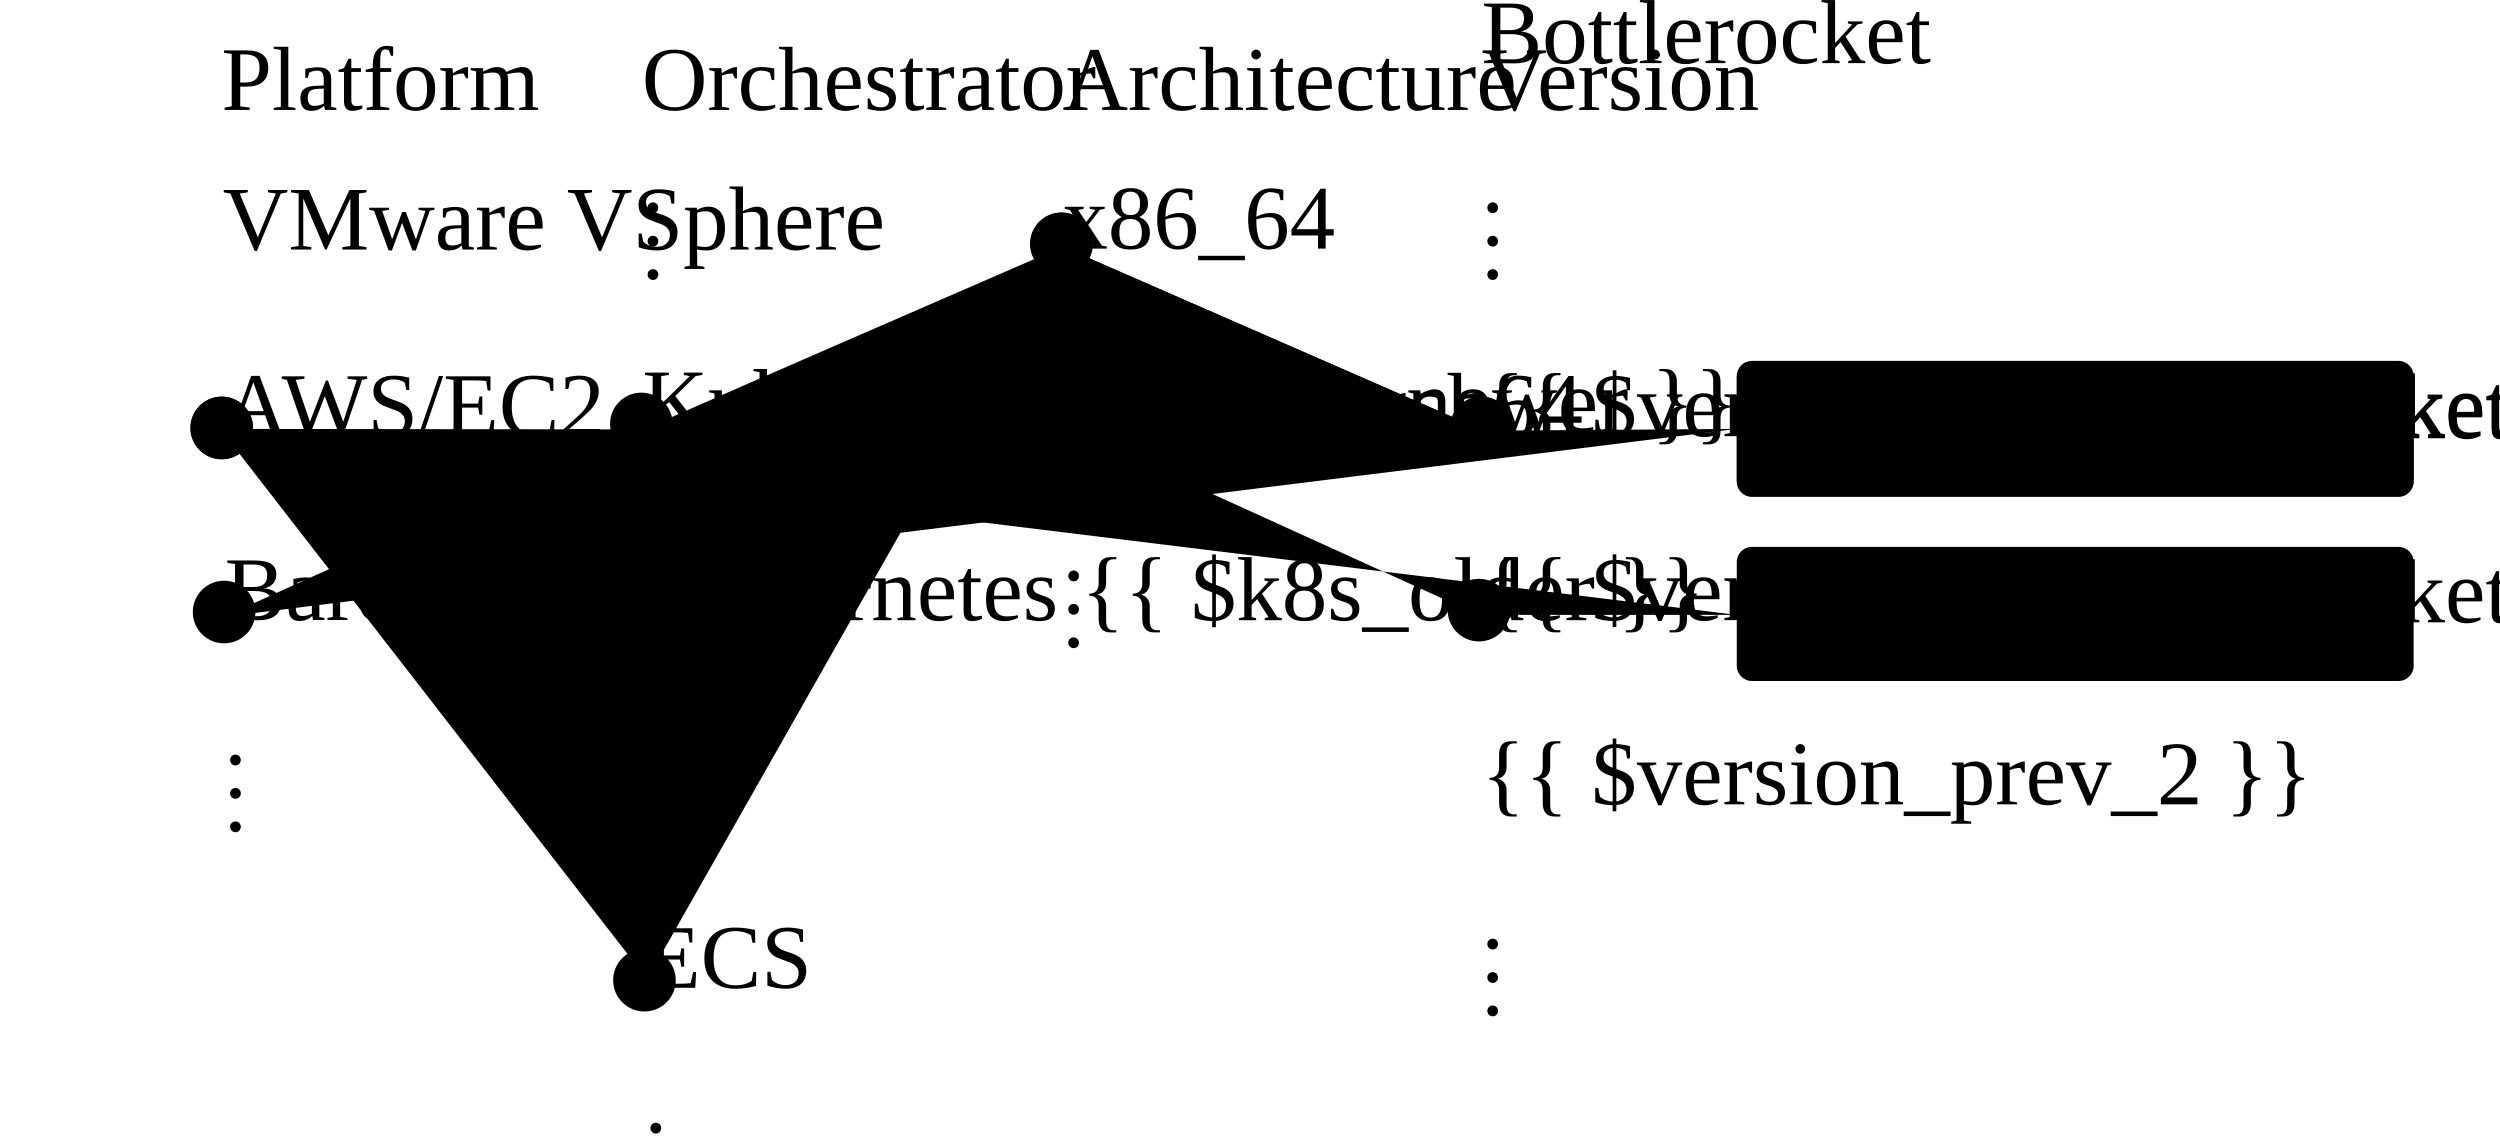
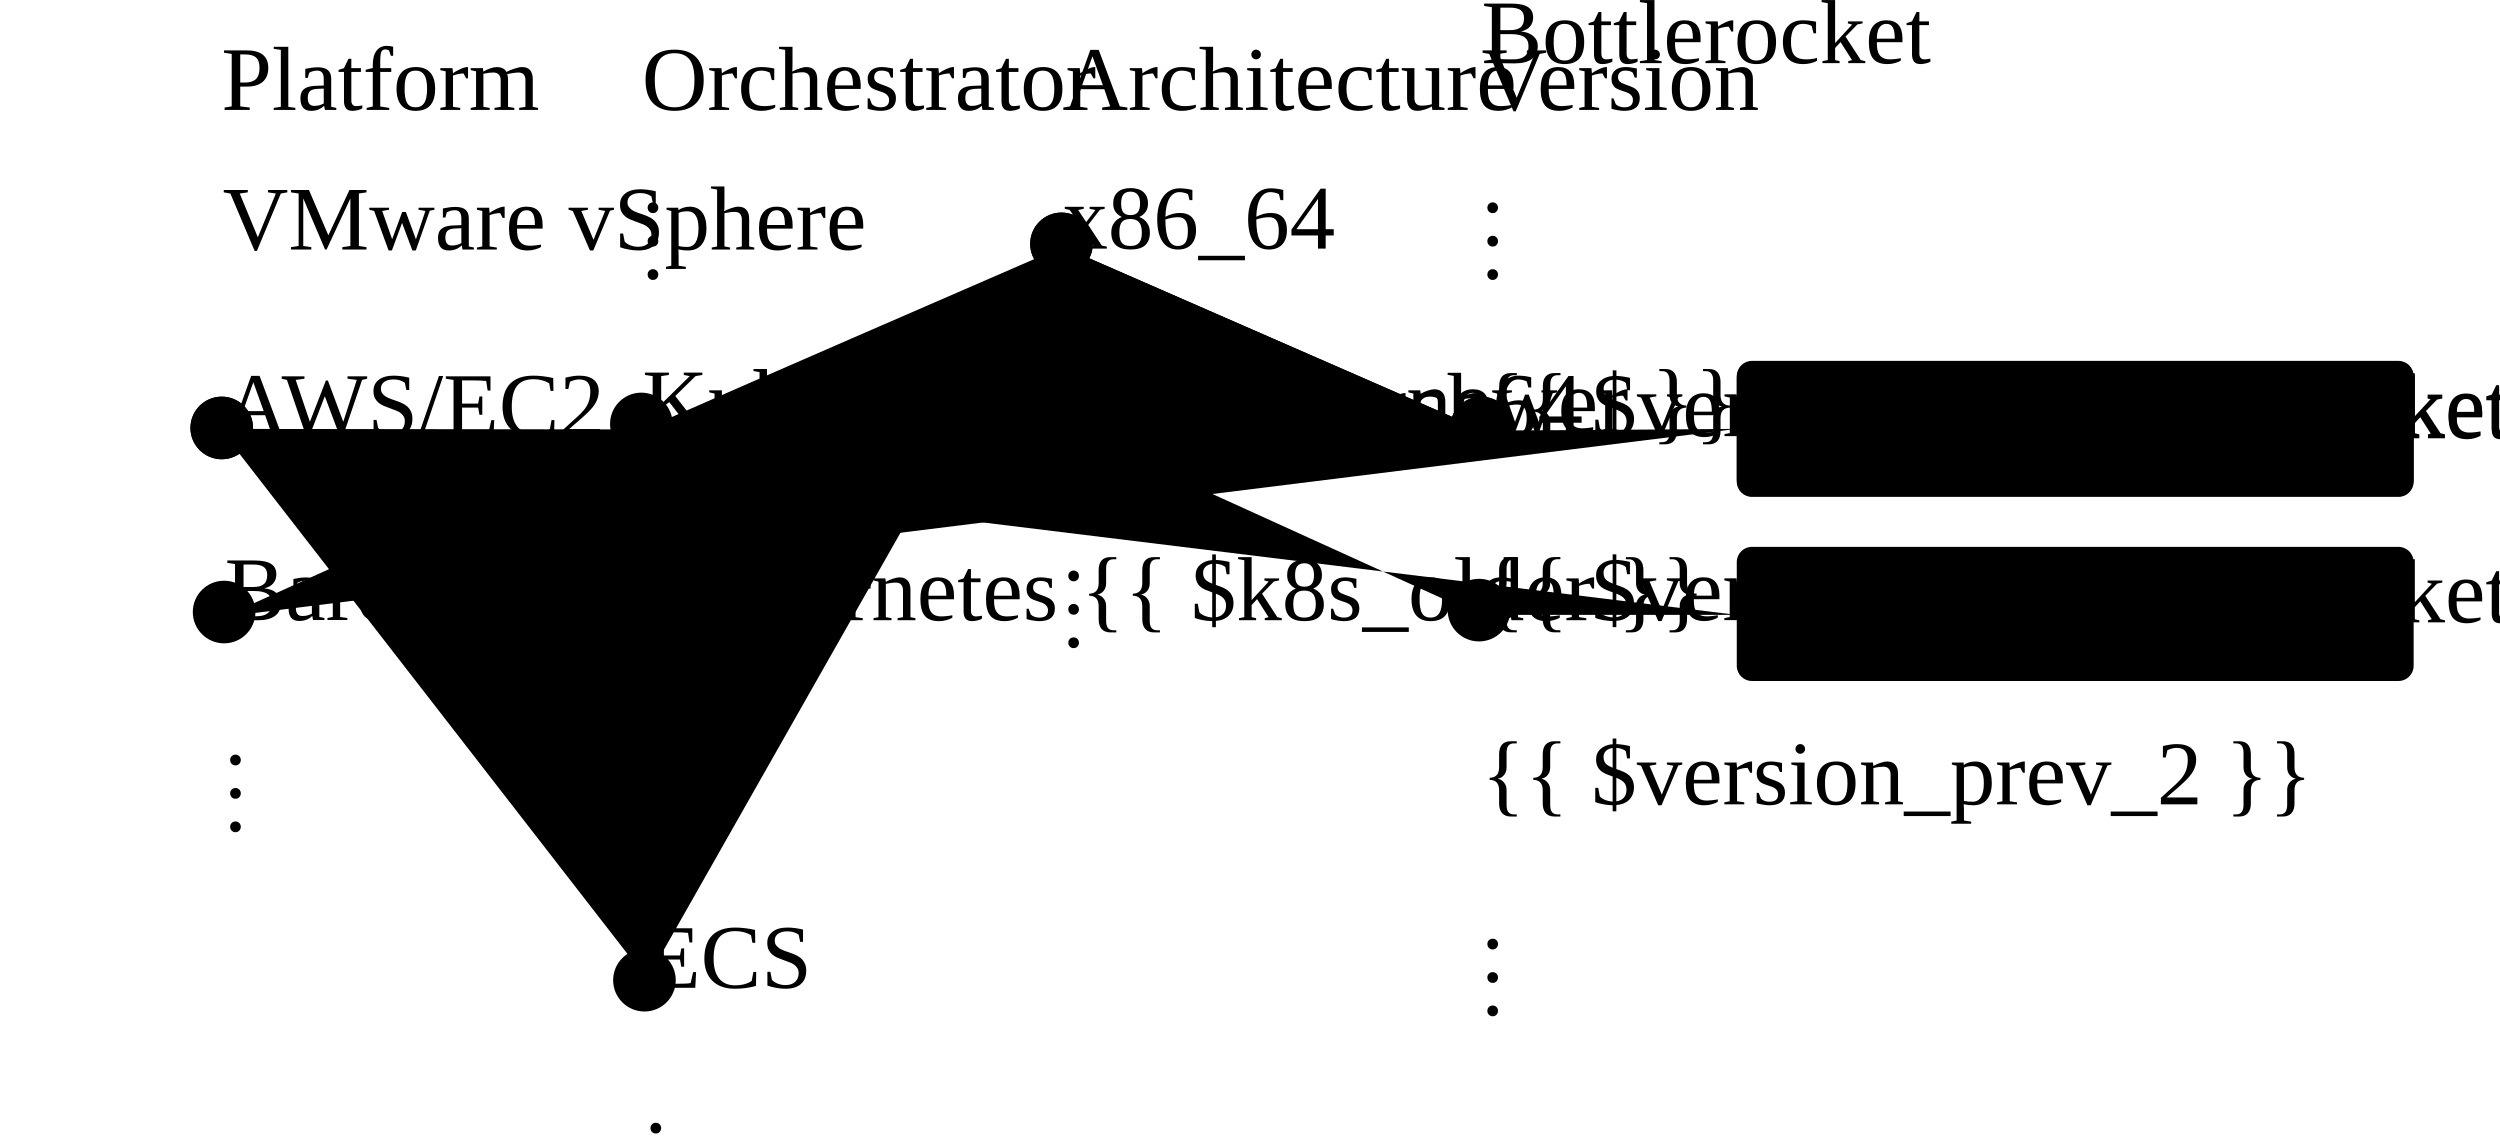
<svg xmlns="http://www.w3.org/2000/svg" width="100%" viewBox="0 0 330 150" version="1.1" id="svg3585" class="variant_animation white_base" aria-describedby="VariantDiagramDescription">
  <defs id="defs3582" />
  <g id="grid_layer" style="display:none">
    <rect class="grid_position" id="rect6034" width="52.857" height="21.293" x="3.153" y="70.141" rx="4.172" />
    <rect class="grid_position" id="rect6036" width="52.857" height="21.293" x="3.153" y="94.44" rx="4.172" />
    <rect class="grid_position" id="rect6038" width="52.857" height="21.293" x="3.404" y="118.739" rx="4.172" />
    <rect class="grid_position" id="rect6142" width="52.857" height="21.293" x="58.472" y="70.141" rx="4.172" />
    <rect class="grid_position" id="rect6144" width="52.857" height="21.293" x="113.79" y="70.141" rx="4.172" />
    <rect class="grid_position" id="rect6146" width="52.857" height="21.293" x="169.108" y="70.141" rx="4.172" />
    <rect class="grid_position" id="rect6148" width="52.857" height="21.293" x="169.108" y="94.44" rx="4.172" />
    <rect class="grid_position" id="rect6150" width="52.857" height="21.293" x="169.108" y="118.739" rx="4.172" />
    <rect class="grid_position" id="rect6152" width="52.857" height="21.293" x="58.472" y="94.44" rx="4.172" />
    <rect class="grid_position" id="rect6154" width="52.857" height="21.293" x="113.79" y="94.44" rx="4.172" />
    <rect class="grid_position" id="rect6156" width="52.857" height="21.293" x="58.639" y="118.739" rx="4.172" />
    <rect class="grid_position" id="rect6158" width="52.857" height="21.293" x="113.874" y="118.739" rx="4.172" />
    <rect class="grid_position" id="rect6016" width="52.857" height="21.293" x="169.108" y="45.341" rx="4.172" />
    <rect class="grid_position" id="rect6018" width="52.857" height="21.293" x="113.686" y="45.341" rx="4.172" />
    <rect class="grid_position" id="rect6020" width="52.857" height="21.293" x="58.264" y="45.341" rx="4.172" />
    <rect class="grid_position" id="rect6022" width="52.857" height="21.293" x="2.842" y="45.842" rx="4.172" />
    <rect class="grid_position" id="rect5655" width="52.857" height="21.293" x="169.108" y="21.543" rx="4.172" />
    <rect class="grid_position" id="rect5657" width="52.857" height="21.293" x="113.686" y="21.543" rx="4.172" />
    <rect class="grid_position" id="rect5659" width="52.857" height="21.293" x="58.264" y="21.543" rx="4.172" />
    <rect class="grid_position" id="rect5661" width="52.857" height="21.293" x="2.842" y="21.543" rx="4.172" />
    <rect class="grid_position" id="rect6339" width="52.857" height="21.293" x="3.404" y="143.038" rx="4.172" />
    <rect class="grid_position" id="rect6341" width="52.857" height="21.293" x="58.639" y="143.038" rx="4.172" />
    <rect class="grid_position" id="rect6343" width="52.857" height="21.293" x="113.874" y="143.038" rx="4.172" />
    <rect class="grid_position" id="rect6347" width="52.857" height="21.293" x="169.108" y="143.038" rx="4.172" />
  </g>
  <g id="k8s_layer" class="variant_layer">
    <path class="variant_connection" d="m 29.059,56.614 56.364,25.051 54.61,-25.552 55.111,25.051 h 34.069" id="path6431" />
    <rect class="variant_outline" id="rect6487" width="89.347" height="17.702" x="229.254" y="72.187" rx="2" />
    <text xml:space="preserve" class="variant_label" x="274.088" y="82.152" id="text6494">
      <tspan id="tspan6490" class="variant_label" x="274.088" y="82.152">bottlerocket-aws-k8s-{{ $k8s_older }}-aarch64-{{ $version_prev_1 }}</tspan>
    </text>
    <circle class="dot" id="path6309" cx="29.27" cy="56.489" r="4.133" />
    <circle class="dot" id="circle6311" cx="84.936" cy="80.788" r="4.133" />
    <circle class="dot" id="circle6313" cx="140.115" cy="56.489" r="4.133" />
    <circle class="dot" id="circle6315" cx="195.226" cy="80.537" r="4.133" />
  </g>
  <g id="ecs_layer" class="variant_layer">
    <path class="variant_connection" d="M 29.059,56.614 85.422,129.261 140.283,32.566 195.895,56.865 h 33.317" id="path6696" />
    <rect class="variant_outline" id="rect6698" width="89.347" height="17.702" x="229.254" y="47.888" rx="2" />
    <text xml:space="preserve" class="variant_label" x="274.088" y="57.853" id="text6704">
      <tspan id="tspan6700" class="variant_label" x="274.088" y="57.853">bottlerocket-aws-ecs-1-x86_64-{{ $version_current }}</tspan>
    </text>
    <circle class="dot" id="circle6706" cx="29.27" cy="56.489" r="4.133" />
    <circle class="dot" id="circle6708" cx="85.067" cy="129.386" r="4.133" />
    <circle class="dot" id="circle6710" cx="140.115" cy="32.19" r="4.133" />
    <circle class="dot" id="circle6712" cx="195.537" cy="56.489" r="4.133" />
  </g>
  <g id="metal_layer" class="variant_layer">
    <path class="variant_connection" d="M 29.56,81.414 C 66.265,64.671 103.282,48.639 140.283,32.566 l 55.612,24.299 33.317,-0.251" id="path6568" />
    <g id="g6694" transform="translate(0,-24.54949)" style="display:inline">
      <rect class="variant_outline" id="rect6570" width="89.347" height="17.702" x="229.254" y="72.187" rx="2" />
      <text xml:space="preserve" class="variant_label" x="274.088" y="82.152" id="text6576">
        <tspan id="tspan6572" class="variant_label" x="274.088" y="82.152">bottlerocket-metal-k8s-{{ $k8s_newer }}-x86_64-{{ $version_current }}</tspan>
      </text>
    </g>
    <circle class="dot" id="circle6578" cx="29.581" cy="80.788" r="4.133" />
    <circle class="dot" id="circle6580" cx="84.659" cy="55.962" r="4.133" />
    <circle class="dot" id="circle6582" cx="140.115" cy="32.19" r="4.133" />
    <circle class="dot" id="circle6584" cx="195.537" cy="56.489" r="4.133" />
  </g>
  <g id="grid_labels">
    <text xml:space="preserve" class="column_heading" x="29.228" y="14.509" id="text4799">
      <tspan id="tspan4797" x="29.228" y="14.509">Platform</tspan>
    </text>
    <text xml:space="preserve" class="column_heading" x="84.715" y="14.509" id="text4807">
      <tspan id="tspan4803" x="84.715" y="14.509">Orchestrator</tspan>
    </text>
    <text xml:space="preserve" class="column_heading" x="140.236" y="14.509" id="text4819">
      <tspan x="140.236" y="14.509" id="tspan4817">Architecture</tspan>
    </text>
    <text xml:space="preserve" class="column_heading" x="195.563" y="8.338" id="text4825">
      <tspan x="195.563" y="8.338" id="tspan6875">Bottlerocket</tspan>
      <tspan x="195.563" y="14.511" id="tspan6879">Version</tspan>
    </text>
    <text xml:space="preserve" class="column_item" x="29.393" y="32.938" id="text5559">
-       <tspan x="29.393" y="32.938" id="tspan5561">VMware VSphere</tspan>
+       <tspan x="29.393" y="32.938" id="tspan5561">VMware vSphere</tspan>
    </text>
    <text xml:space="preserve" class="column_item" x="29.468" y="57.54" id="text5567">
      <tspan x="29.468" y="57.54" id="tspan5565">AWS/EC2</tspan>
    </text>
    <text xml:space="preserve" class="column_item" x="29.666" y="81.84" id="text5571">
      <tspan x="29.666" y="81.84" id="tspan5569">Bare Metal</tspan>
    </text>
    <text xml:space="preserve" class="column_item" x="84.794" y="57.04" id="text5575">
      <tspan x="84.794" y="57.04" id="tspan5573">Kubernetes {{ $k8s_newer }}</tspan>
    </text>
    <text xml:space="preserve" class="column_item" x="85.15" y="130.388" id="text5579">
      <tspan x="85.15" y="130.388" id="tspan5577">ECS</tspan>
    </text>
    <text xml:space="preserve" class="column_item" x="140.24" y="32.813" id="text5583">
      <tspan x="140.24" y="32.813" id="tspan5581">x86_64</tspan>
    </text>
    <text xml:space="preserve" class="column_item" x="140.312" y="57.54" id="text5587">
      <tspan x="140.312" y="57.54" id="tspan5585">ARM/aarch64</tspan>
    </text>
    <text xml:space="preserve" class="column_item" x="195.552" y="57.57" id="text5591">
      <tspan id="tspan5589" x="195.552" y="57.57">{{ $version_current }}</tspan>
    </text>
    <text xml:space="preserve" class="column_item" x="195.538" y="81.858" id="text5595">
      <tspan x="195.538" y="81.858" id="tspan5597">{{ $version_prev_1 }}</tspan>
    </text>
    <text xml:space="preserve" class="column_item" x="195.538" y="106.168" id="text5603">
      <tspan x="195.538" y="106.168" id="tspan5601">{{ $version_prev_2 }}</tspan>
    </text>
    <text xml:space="preserve" class="column_continue" x="29.581" y="100.859" id="text5607">
      <tspan id="tspan5605" x="29.581" y="100.859">.</tspan>
      <tspan x="29.581" y="105.269" id="tspan5611">.</tspan>
      <tspan x="29.581" y="109.678" id="tspan5613">.</tspan>
      <tspan x="29.581" y="114.088" id="tspan5609" />
    </text>
    <text xml:space="preserve" class="column_continue" x="195.536" y="27.962" id="text5623">
      <tspan id="tspan5615" x="195.536" y="27.962">.</tspan>
      <tspan x="195.536" y="32.372" id="tspan5617">.</tspan>
      <tspan x="195.536" y="36.781" id="tspan5619">.</tspan>
      <tspan x="195.536" y="41.191" id="tspan5621" />
    </text>
    <text xml:space="preserve" class="column_continue" x="195.536" y="125.158" id="text5633">
      <tspan id="tspan5625" x="195.536" y="125.158">.</tspan>
      <tspan x="195.536" y="129.568" id="tspan5627">.</tspan>
      <tspan x="195.536" y="133.977" id="tspan5629">.</tspan>
      <tspan x="195.536" y="138.387" id="tspan5631" />
    </text>
    <text xml:space="preserve" class="column_continue" x="140.217" y="76.56" id="text5643">
      <tspan id="tspan5635" x="140.217" y="76.56">.</tspan>
      <tspan x="140.217" y="80.97" id="tspan5637">.</tspan>
      <tspan x="140.217" y="85.379" id="tspan5639">.</tspan>
      <tspan x="140.217" y="89.789" id="tspan5641" />
    </text>
    <text xml:space="preserve" class="column_continue" x="84.692" y="27.962" id="text5653">
      <tspan id="tspan5645" x="84.692" y="27.962">.</tspan>
      <tspan x="84.692" y="32.372" id="tspan5647">.</tspan>
      <tspan x="84.692" y="36.781" id="tspan5649">.</tspan>
      <tspan x="84.692" y="41.191" id="tspan5651" />
    </text>
    <text xml:space="preserve" class="column_continue" x="85.066" y="149.457" id="text6361">
      <tspan id="tspan6353" x="85.066" y="149.457">.</tspan>
      <tspan x="85.066" y="153.867" id="tspan6355">.</tspan>
      <tspan x="85.066" y="158.276" id="tspan6357">.</tspan>
      <tspan x="85.066" y="162.686" id="tspan6359" />
    </text>
    <text xml:space="preserve" class="column_item" x="85.035" y="81.866" id="text6365">
      <tspan x="85.035" y="81.866" id="tspan6363">Kubernetes {{ $k8s_older }}</tspan>
    </text>
    <text xml:space="preserve" class="column_continue" x="84.899" y="100.859" id="text6375">
      <tspan id="tspan6367" x="84.899" y="100.859">.</tspan>
      <tspan x="84.899" y="105.269" id="tspan6369">.</tspan>
      <tspan x="84.899" y="109.678" id="tspan6371">.</tspan>
      <tspan x="84.899" y="114.088" id="tspan6373" />
    </text>
  </g>
</svg>
